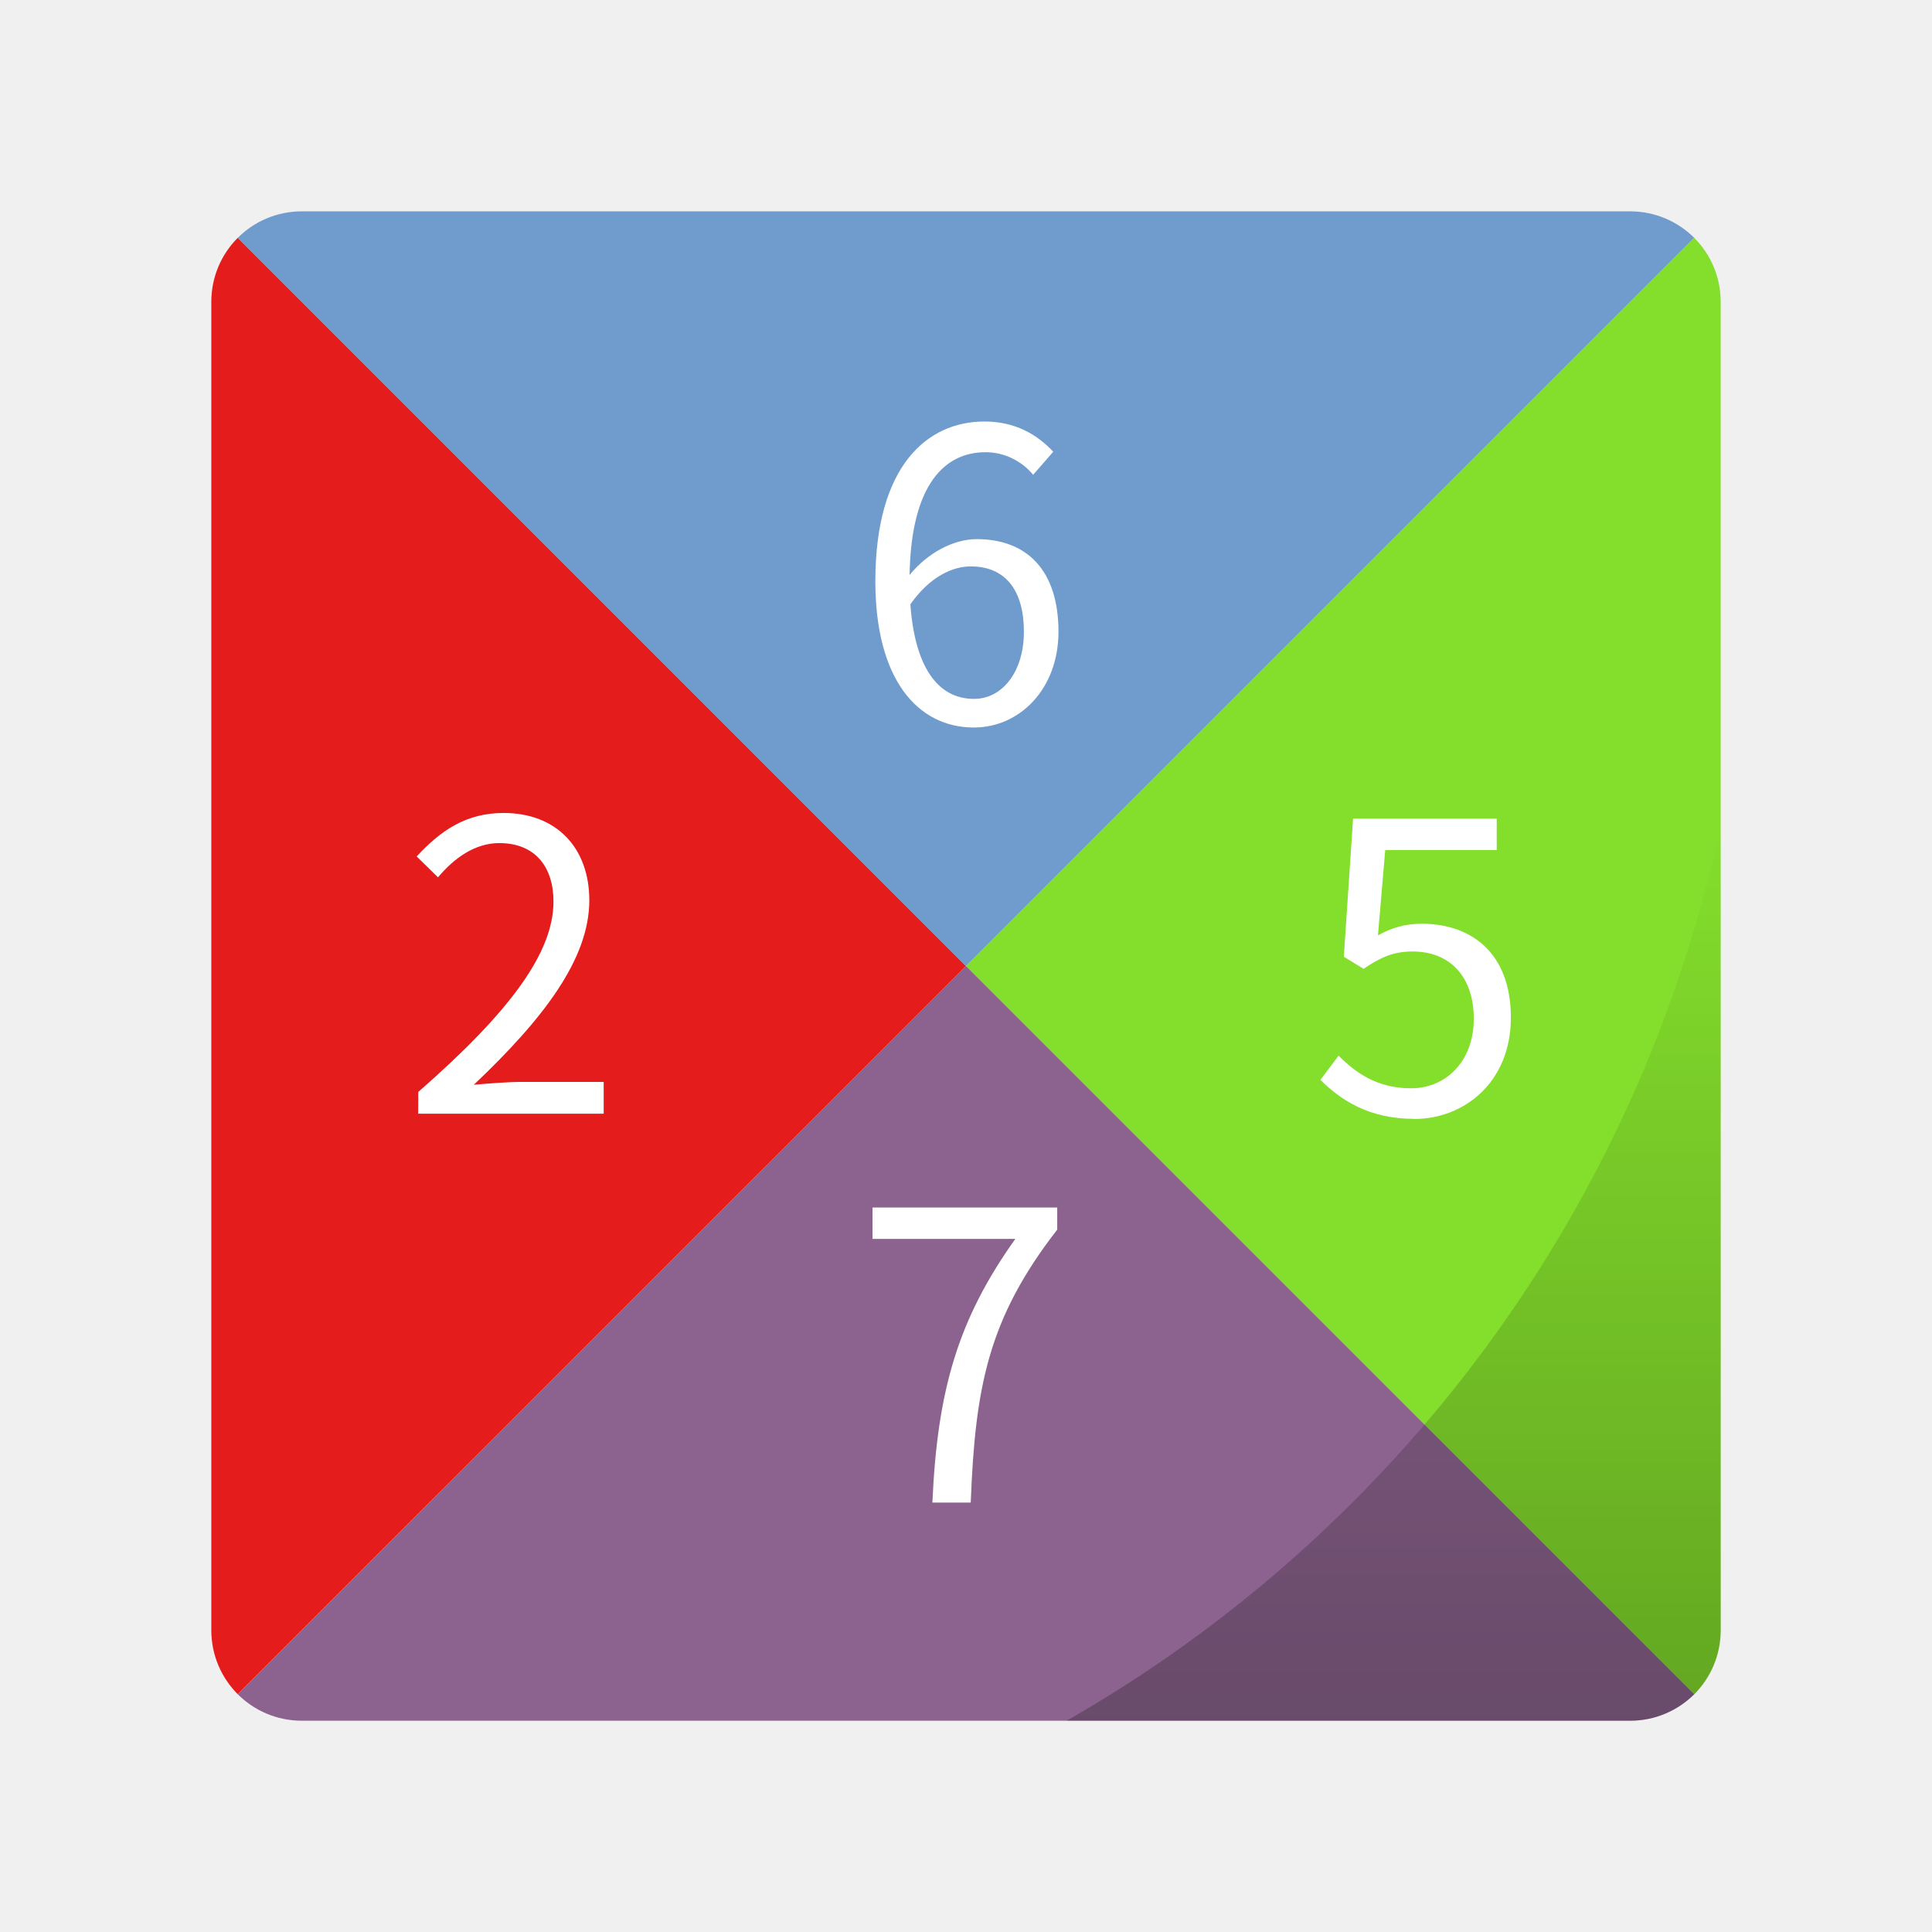
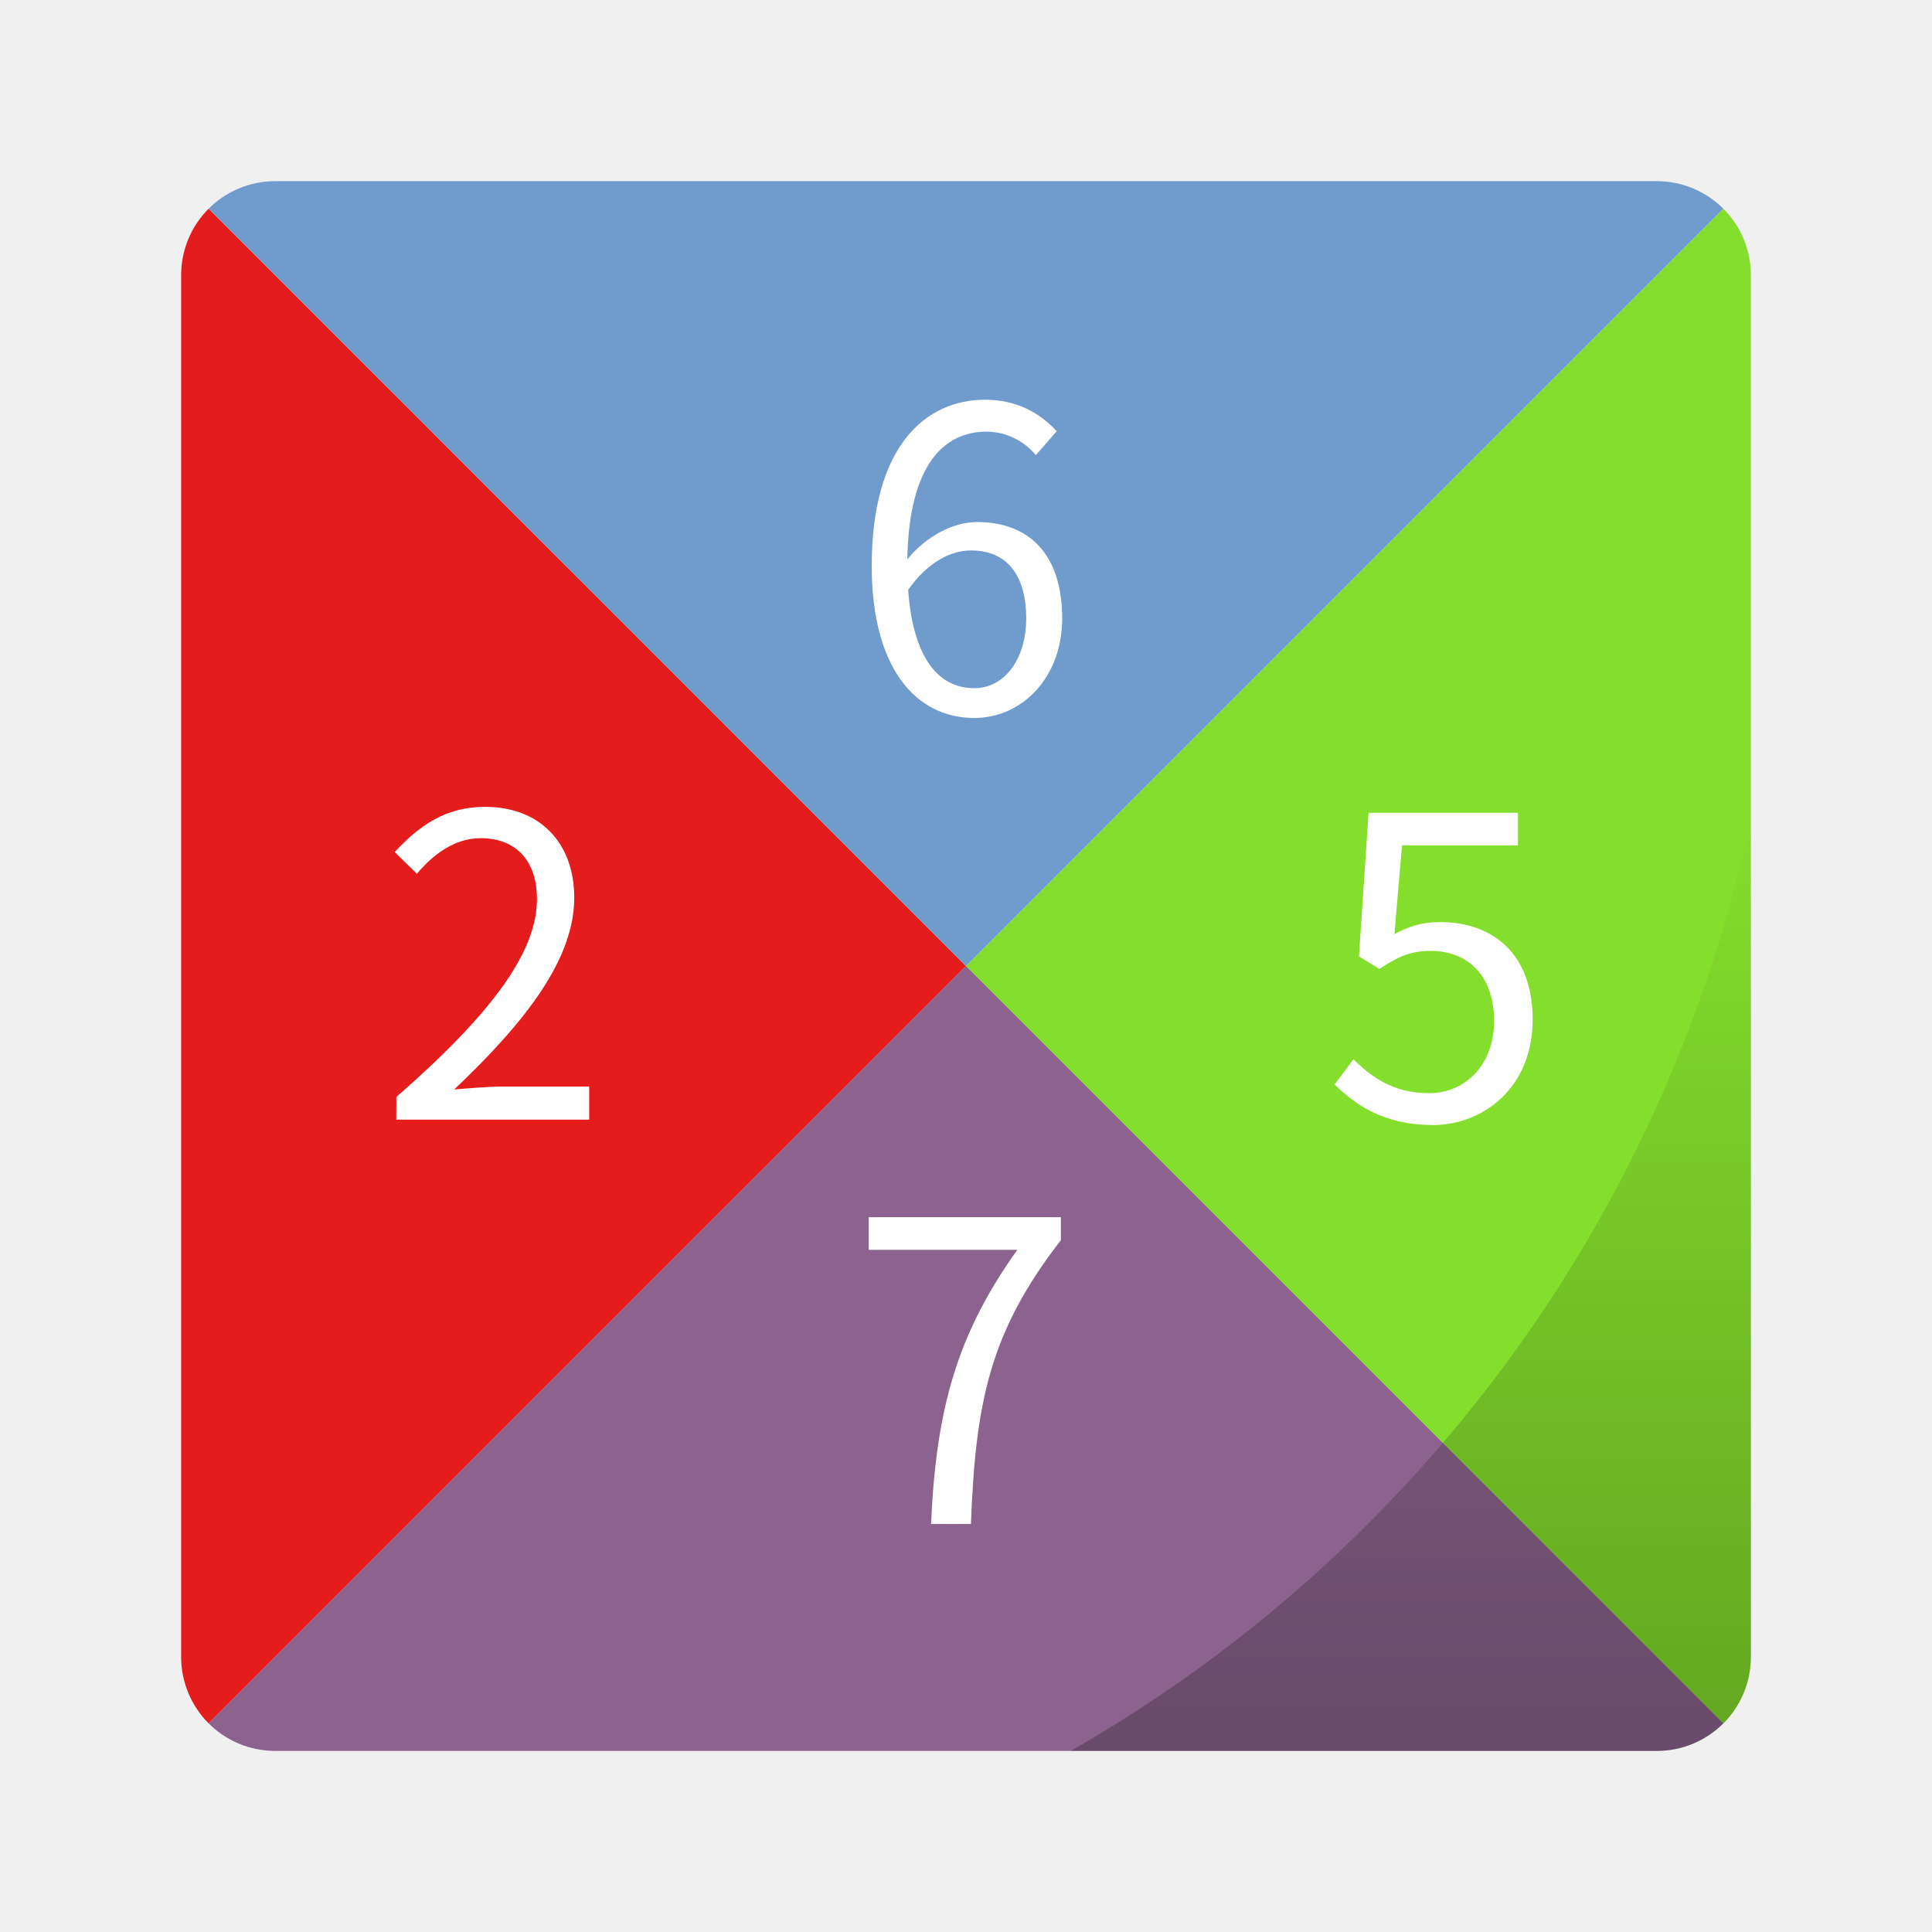
<svg xmlns="http://www.w3.org/2000/svg" xmlns:xlink="http://www.w3.org/1999/xlink" width="64" height="64" viewBox="0 0 16.933 16.933" version="1.1" id="svg4572">
  <defs id="defs4566">
    <linearGradient id="linearGradient868">
      <stop style="stop-color:#000000;stop-opacity:1;" offset="0" id="stop864" />
      <stop style="stop-color:#000000;stop-opacity:0;" offset="1" id="stop866" />
    </linearGradient>
    <linearGradient gradientTransform="matrix(0.2645833,0,0,0.2645833,5.5624997e-8,280.0667)" xlink:href="#linearGradient868" id="linearGradient840" x1="46.168" y1="57" x2="46.168" y2="27.346" gradientUnits="userSpaceOnUse" />
  </defs>
  <g id="layer1" transform="translate(0,-280.0667)">
-     <g id="g866">
-       <path id="rect837" transform="matrix(0.2645833,0,0,0.2645833,0,280.0667)" d="M 7.877 7.877 C 7.335 8.419 7 9.169 7 10 L 7 54 C 7 54.831 7.335 55.581 7.877 56.123 L 32 32 L 7.877 7.877 z " style="opacity:1;fill:#e41c1c;fill-opacity:1;stroke:none;stroke-width:0.893;stroke-linecap:round;stroke-linejoin:round;stroke-miterlimit:4;stroke-dasharray:none;stroke-opacity:0.098;paint-order:markers stroke fill" />
-       <path style="opacity:1;fill:#84de2c;fill-opacity:1;stroke:none;stroke-width:0.236;stroke-linecap:round;stroke-linejoin:round;stroke-miterlimit:4;stroke-dasharray:none;stroke-opacity:0.098;paint-order:markers stroke fill" d="m 14.849,282.151 c 0.143,0.143 0.232,0.342 0.232,0.562 v 11.642 c 0,0.22 -0.089,0.418 -0.232,0.562 l -6.383,-6.383 z" id="path856" />
-       <path style="opacity:1;fill:#8c638e;fill-opacity:1;stroke:none;stroke-width:0.236;stroke-linecap:round;stroke-linejoin:round;stroke-miterlimit:4;stroke-dasharray:none;stroke-opacity:0.098;paint-order:markers stroke fill" d="m 2.084,294.916 c 0.143,0.143 0.342,0.232 0.562,0.232 H 14.287 c 0.22,0 0.418,-0.089 0.562,-0.232 l -6.383,-6.383 z" id="path858" />
-       <path id="path860" d="m 2.084,282.151 c 0.143,-0.143 0.342,-0.232 0.562,-0.232 H 14.287 c 0.22,0 0.418,0.089 0.562,0.232 l -6.383,6.383 z" style="opacity:1;fill:#6f9ccd;fill-opacity:1;stroke:none;stroke-width:0.236;stroke-linecap:round;stroke-linejoin:round;stroke-miterlimit:4;stroke-dasharray:none;stroke-opacity:0.098;paint-order:markers stroke fill" />
-     </g>
-     <path style="opacity:0.25;fill:url(#linearGradient840);fill-opacity:1;stroke:none;stroke-width:0.236;stroke-linecap:round;stroke-linejoin:round;stroke-miterlimit:4;stroke-dasharray:none;stroke-opacity:0.098;paint-order:markers stroke fill" d="m 15.081,287.302 a 11.906,11.906 0 0 1 -5.732,7.846 h 4.938 c 0.44,0 0.794,-0.354 0.794,-0.794 z" id="rect829" />
-     <g aria-label="6" style="font-style:normal;font-weight:normal;font-size:3.528px;line-height:1;font-family:sans-serif;letter-spacing:0px;word-spacing:0px;fill:#ffffff;fill-opacity:1;stroke:none;stroke-width:0.265" id="text870">
-       <path d="m 8.536,286.192 c -0.325,0 -0.519,-0.293 -0.557,-0.829 0.169,-0.24 0.367,-0.332 0.529,-0.332 0.314,0 0.466,0.222 0.466,0.572 0,0.353 -0.19,0.589 -0.437,0.589 z m 0.695,-2.166 c -0.141,-0.152 -0.335,-0.265 -0.603,-0.265 -0.501,0 -0.956,0.388 -0.956,1.401 0,0.854 0.367,1.281 0.864,1.281 0.402,0 0.741,-0.339 0.741,-0.84 0,-0.54 -0.279,-0.811 -0.716,-0.811 -0.205,0 -0.43,0.12 -0.589,0.314 0.014,-0.804 0.314,-1.076 0.667,-1.076 0.159,0 0.314,0.074 0.416,0.198 z" style="font-size:3.528px;line-height:1;fill:#ffffff;stroke-width:0.265" id="path893" />
-     </g>
-     <g aria-label="2" style="font-style:normal;font-weight:normal;font-size:3.528px;line-height:1;font-family:sans-serif;letter-spacing:0px;word-spacing:0px;fill:#ffffff;fill-opacity:1;stroke:none;stroke-width:0.265" id="text874">
-       <path d="m 3.665,289.828 h 1.626 v -0.279 H 4.576 c -0.131,0 -0.289,0.014 -0.423,0.025 0.607,-0.575 1.012,-1.101 1.012,-1.616 0,-0.462 -0.289,-0.766 -0.751,-0.766 -0.328,0 -0.55,0.152 -0.762,0.381 l 0.187,0.183 c 0.141,-0.169 0.325,-0.3 0.536,-0.3 0.321,0 0.476,0.215 0.476,0.512 0,0.445 -0.374,0.96 -1.185,1.669 z" style="font-size:3.528px;line-height:1;fill:#ffffff;stroke-width:0.265" id="path890" />
-     </g>
-     <g aria-label="5" style="font-style:normal;font-weight:normal;font-size:3.528px;line-height:1;font-family:sans-serif;letter-spacing:0px;word-spacing:0px;fill:#ffffff;fill-opacity:1;stroke:none;stroke-width:0.265" id="text878">
-       <path d="m 12.395,289.874 c 0.437,0 0.847,-0.321 0.847,-0.889 0,-0.568 -0.349,-0.822 -0.78,-0.822 -0.155,0 -0.272,0.039 -0.385,0.102 l 0.064,-0.748 h 0.977 v -0.275 h -1.259 l -0.081,1.21 0.173,0.106 c 0.148,-0.099 0.258,-0.152 0.43,-0.152 0.325,0 0.536,0.219 0.536,0.589 0,0.377 -0.247,0.61 -0.55,0.61 -0.3,0 -0.487,-0.138 -0.635,-0.286 l -0.159,0.212 c 0.173,0.173 0.42,0.342 0.822,0.342 z" style="font-size:3.528px;line-height:1;fill:#ffffff;stroke-width:0.265" id="path887" />
-     </g>
-     <g aria-label="7" style="font-style:normal;font-weight:normal;font-size:3.528px;line-height:1;font-family:sans-serif;letter-spacing:0px;word-spacing:0px;fill:#ffffff;fill-opacity:1;stroke:none;stroke-width:0.265" id="text882">
-       <path d="m 8.173,293.236 h 0.335 c 0.039,-1.012 0.152,-1.612 0.758,-2.392 v -0.194 h -1.619 v 0.275 h 1.252 c -0.504,0.706 -0.684,1.33 -0.727,2.311 z" style="font-size:3.528px;line-height:1;fill:#ffffff;stroke-width:0.265" id="path884" />
+     <g id="g46" transform="matrix(1.04,0,0,1.04,-0.3386668,-11.54133)" style="stroke-width:0.962">
+       <g id="g866" style="stroke-width:0.962">
+         <path style="opacity:1;fill:#e41c1c;fill-opacity:1;stroke:none;stroke-width:0.859;stroke-linecap:round;stroke-linejoin:round;stroke-miterlimit:4;stroke-dasharray:none;stroke-opacity:0.098;paint-order:markers stroke fill" d="M 7.877,7.877 C 7.335,8.419 7,9.169 7,10 v 44 c 0,0.831 0.335,1.581 0.877,2.123 L 32,32 Z" transform="matrix(0.2645833,0,0,0.2645833,0,280.0667)" id="rect837" />
+         <path id="path856" d="m 14.849,282.151 c 0.143,0.143 0.232,0.342 0.232,0.562 v 11.642 c 0,0.22 -0.089,0.418 -0.232,0.562 l -6.383,-6.383 z" style="opacity:1;fill:#84de2c;fill-opacity:1;stroke:none;stroke-width:0.227;stroke-linecap:round;stroke-linejoin:round;stroke-miterlimit:4;stroke-dasharray:none;stroke-opacity:0.098;paint-order:markers stroke fill" />
+         <path id="path858" d="m 2.084,294.916 c 0.143,0.143 0.342,0.232 0.562,0.232 H 14.287 c 0.22,0 0.418,-0.089 0.562,-0.232 l -6.383,-6.383 z" style="opacity:1;fill:#8c638e;fill-opacity:1;stroke:none;stroke-width:0.227;stroke-linecap:round;stroke-linejoin:round;stroke-miterlimit:4;stroke-dasharray:none;stroke-opacity:0.098;paint-order:markers stroke fill" />
+         <path style="opacity:1;fill:#6f9ccd;fill-opacity:1;stroke:none;stroke-width:0.227;stroke-linecap:round;stroke-linejoin:round;stroke-miterlimit:4;stroke-dasharray:none;stroke-opacity:0.098;paint-order:markers stroke fill" d="m 2.084,282.151 c 0.143,-0.143 0.342,-0.232 0.562,-0.232 H 14.287 c 0.22,0 0.418,0.089 0.562,0.232 l -6.383,6.383 z" id="path860" />
+       </g>
+       <path id="rect829" d="m 15.081,287.302 a 11.906,11.906 0 0 1 -5.732,7.846 h 4.938 c 0.44,0 0.794,-0.354 0.794,-0.794 z" style="opacity:0.25;fill:url(#linearGradient840);fill-opacity:1;stroke:none;stroke-width:0.227;stroke-linecap:round;stroke-linejoin:round;stroke-miterlimit:4;stroke-dasharray:none;stroke-opacity:0.098;paint-order:markers stroke fill" />
+       <g id="text870" style="font-style:normal;font-weight:normal;font-size:3.528px;line-height:1;font-family:sans-serif;letter-spacing:0px;word-spacing:0px;fill:#ffffff;fill-opacity:1;stroke:none;stroke-width:0.254" aria-label="6">
+         <path id="path893" style="font-size:3.528px;line-height:1;fill:#ffffff;stroke-width:0.254" d="m 8.536,286.192 c -0.325,0 -0.519,-0.293 -0.557,-0.829 0.169,-0.24 0.367,-0.332 0.529,-0.332 0.314,0 0.466,0.222 0.466,0.572 0,0.353 -0.19,0.589 -0.437,0.589 z m 0.695,-2.166 c -0.141,-0.152 -0.335,-0.265 -0.603,-0.265 -0.501,0 -0.956,0.388 -0.956,1.401 0,0.854 0.367,1.281 0.864,1.281 0.402,0 0.741,-0.339 0.741,-0.84 0,-0.54 -0.279,-0.811 -0.716,-0.811 -0.205,0 -0.43,0.12 -0.589,0.314 0.014,-0.804 0.314,-1.076 0.667,-1.076 0.159,0 0.314,0.074 0.416,0.198 z" />
+       </g>
+       <g id="text874" style="font-style:normal;font-weight:normal;font-size:3.528px;line-height:1;font-family:sans-serif;letter-spacing:0px;word-spacing:0px;fill:#ffffff;fill-opacity:1;stroke:none;stroke-width:0.254" aria-label="2">
+         <path id="path890" style="font-size:3.528px;line-height:1;fill:#ffffff;stroke-width:0.254" d="m 3.665,289.828 h 1.626 v -0.279 H 4.576 c -0.131,0 -0.289,0.014 -0.423,0.025 0.607,-0.575 1.012,-1.101 1.012,-1.616 0,-0.462 -0.289,-0.766 -0.751,-0.766 -0.328,0 -0.55,0.152 -0.762,0.381 l 0.187,0.183 c 0.141,-0.169 0.325,-0.3 0.536,-0.3 0.321,0 0.476,0.215 0.476,0.512 0,0.445 -0.374,0.96 -1.185,1.669 z" />
+       </g>
+       <g id="text878" style="font-style:normal;font-weight:normal;font-size:3.528px;line-height:1;font-family:sans-serif;letter-spacing:0px;word-spacing:0px;fill:#ffffff;fill-opacity:1;stroke:none;stroke-width:0.254" aria-label="5">
+         <path id="path887" style="font-size:3.528px;line-height:1;fill:#ffffff;stroke-width:0.254" d="m 12.395,289.874 c 0.437,0 0.847,-0.321 0.847,-0.889 0,-0.568 -0.349,-0.822 -0.78,-0.822 -0.155,0 -0.272,0.039 -0.385,0.102 l 0.064,-0.748 h 0.977 v -0.275 h -1.259 l -0.081,1.21 0.173,0.106 c 0.148,-0.099 0.258,-0.152 0.43,-0.152 0.325,0 0.536,0.219 0.536,0.589 0,0.377 -0.247,0.61 -0.55,0.61 -0.3,0 -0.487,-0.138 -0.635,-0.286 l -0.159,0.212 c 0.173,0.173 0.42,0.342 0.822,0.342 z" />
+       </g>
+       <g id="text882" style="font-style:normal;font-weight:normal;font-size:3.528px;line-height:1;font-family:sans-serif;letter-spacing:0px;word-spacing:0px;fill:#ffffff;fill-opacity:1;stroke:none;stroke-width:0.254" aria-label="7">
+         <path id="path884" style="font-size:3.528px;line-height:1;fill:#ffffff;stroke-width:0.254" d="m 8.173,293.236 h 0.335 c 0.039,-1.012 0.152,-1.612 0.758,-2.392 v -0.194 h -1.619 v 0.275 h 1.252 c -0.504,0.706 -0.684,1.33 -0.727,2.311 z" />
+       </g>
    </g>
  </g>
</svg>
